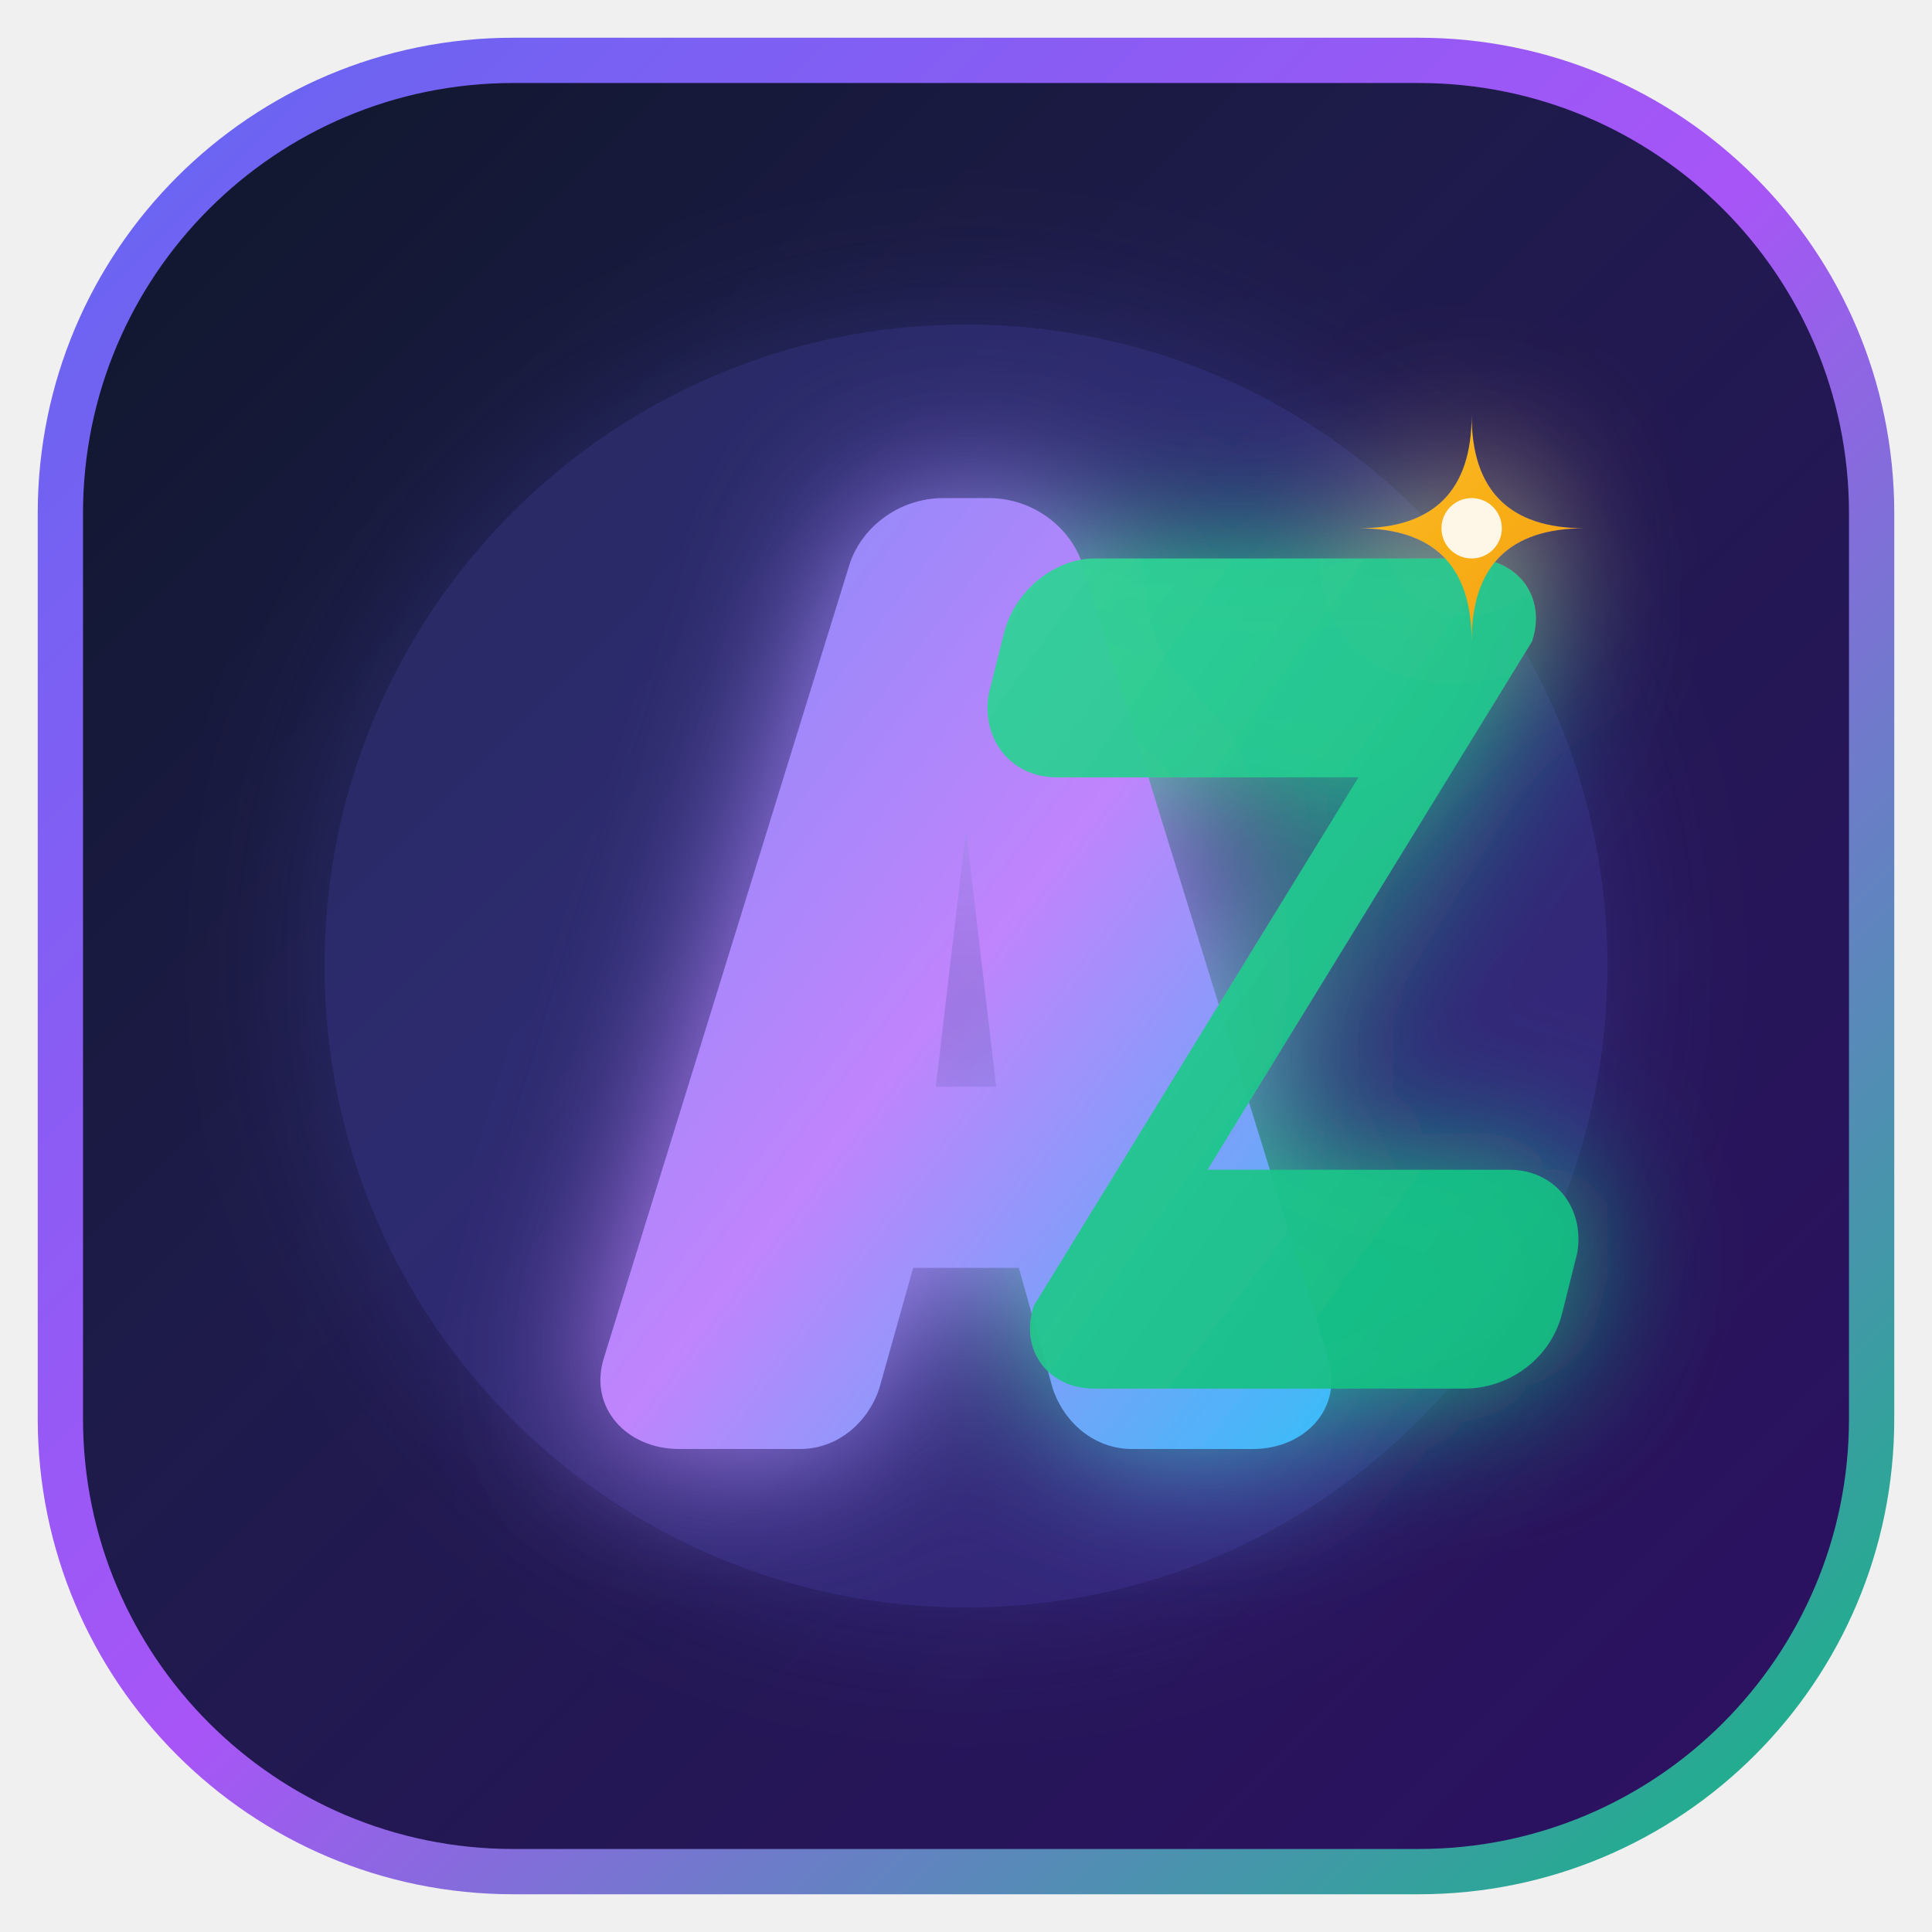
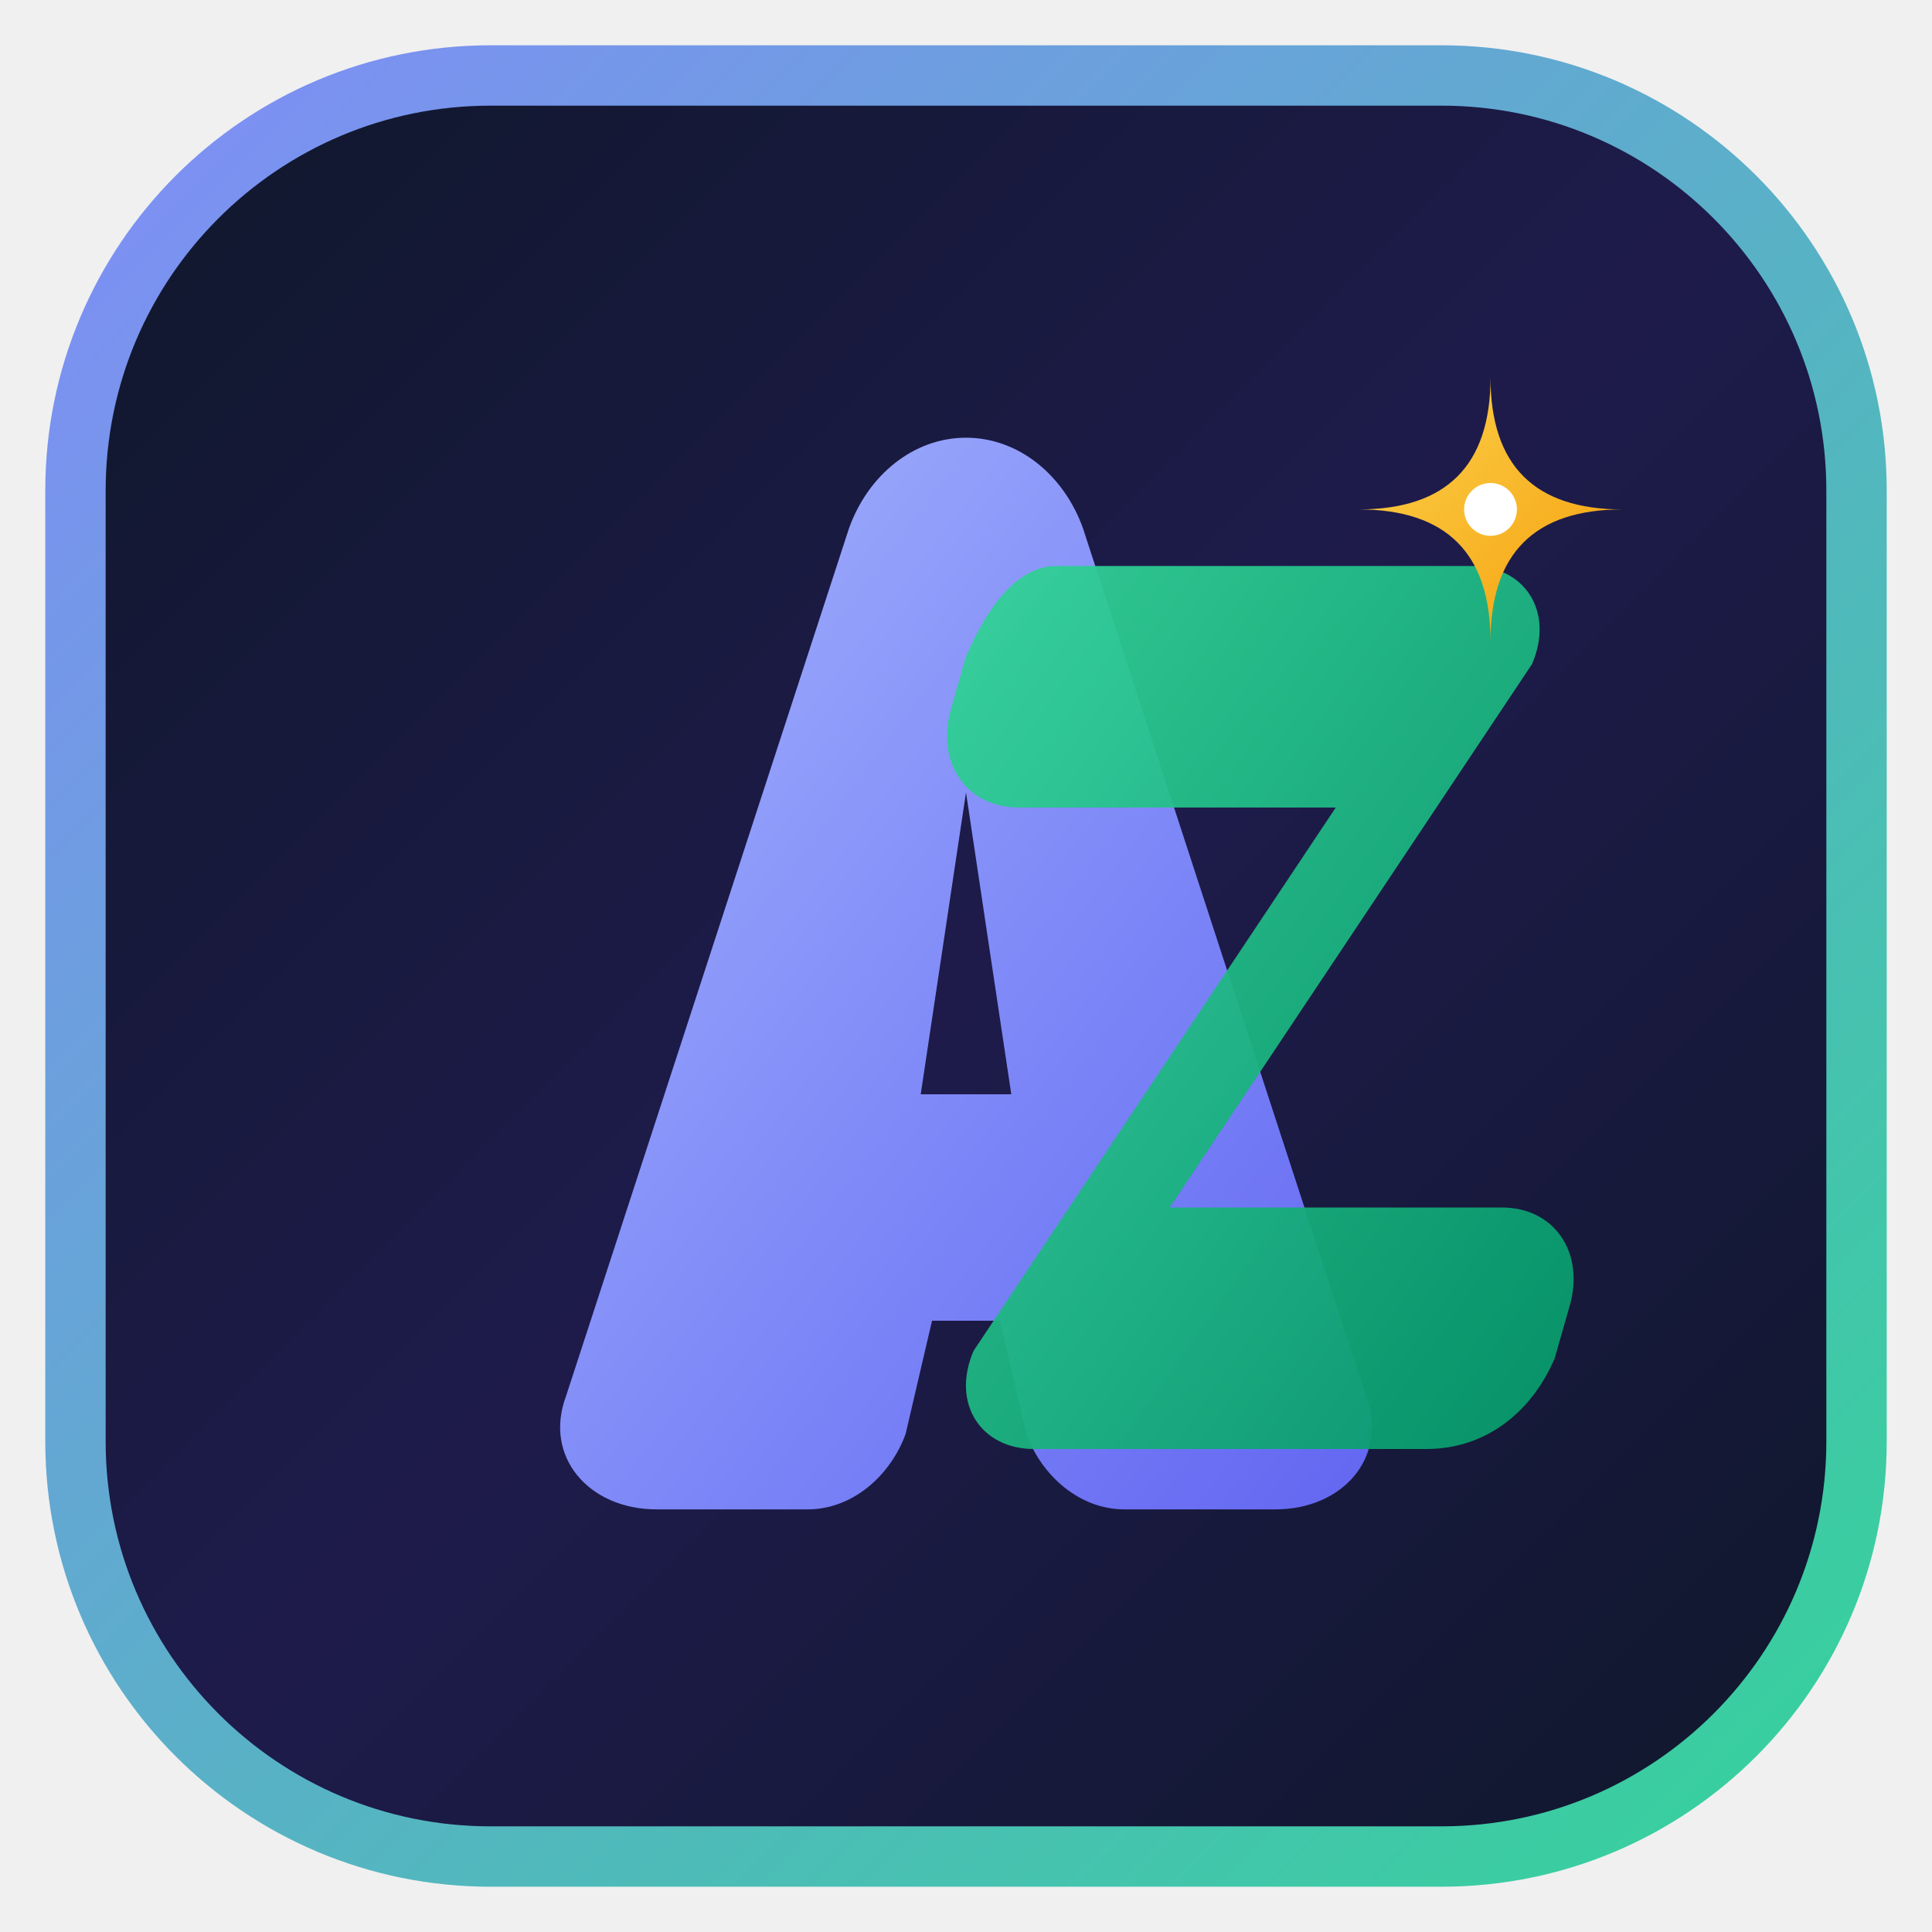
- <svg xmlns="http://www.w3.org/2000/svg" viewBox="0 0 512 512" width="100%" height="100%">
+ <svg xmlns="http://www.w3.org/2000/svg" viewBox="0 0 512 512" width="512" height="512">
  <defs>
    <linearGradient id="bgGrad" x1="0%" y1="0%" x2="100%" y2="100%">
      <stop offset="0%" stop-color="#0F172A" />
-       <stop offset="40%" stop-color="#1E1B4B" />
-       <stop offset="100%" stop-color="#2E1065" />
+       <stop offset="50%" stop-color="#1E1B4B" />
+       <stop offset="100%" stop-color="#0F172A" />
    </linearGradient>
-     <linearGradient id="azGrad" x1="0%" y1="0%" x2="100%" y2="100%">
-       <stop offset="0%" stop-color="#818CF8" />
-       <stop offset="50%" stop-color="#C084FC" />
-       <stop offset="100%" stop-color="#38BDF8" />
+     <linearGradient id="aGrad" x1="0%" y1="0%" x2="100%" y2="100%">
+       <stop offset="0%" stop-color="#A5B4FC" />
+       <stop offset="50%" stop-color="#818CF8" />
+       <stop offset="100%" stop-color="#6366F1" />
    </linearGradient>
-     <linearGradient id="accentGrad" x1="0%" y1="0%" x2="100%" y2="100%">
+     <linearGradient id="zGrad" x1="0%" y1="0%" x2="100%" y2="100%">
      <stop offset="0%" stop-color="#34D399" />
-       <stop offset="100%" stop-color="#10B981" />
+       <stop offset="100%" stop-color="#059669" />
    </linearGradient>
    <linearGradient id="starGrad" x1="0%" y1="0%" x2="100%" y2="100%">
-       <stop offset="0%" stop-color="#FBBF24" />
+       <stop offset="0%" stop-color="#FCD34D" />
      <stop offset="100%" stop-color="#F59E0B" />
    </linearGradient>
    <linearGradient id="borderGrad" x1="0%" y1="0%" x2="100%" y2="100%">
-       <stop offset="0%" stop-color="#6366F1" />
-       <stop offset="50%" stop-color="#A855F7" />
-       <stop offset="100%" stop-color="#10B981" />
+       <stop offset="0%" stop-color="#818CF8" />
+       <stop offset="100%" stop-color="#34D399" />
    </linearGradient>
-     <filter id="softGlow" x="-20%" y="-20%" width="140%" height="140%">
-       <feGaussianBlur stdDeviation="20" result="blur" />
-       <feComposite in="SourceGraphic" in2="blur" operator="over" />
-     </filter>
  </defs>
-   <rect x="16" y="16" width="480" height="480" rx="120" fill="url(#bgGrad)" stroke="url(#borderGrad)" stroke-width="12" />
-   <circle cx="256" cy="256" r="170" fill="#6366F1" opacity="0.22" filter="url(#softGlow)" />
-   <g filter="url(#softGlow)">
-     <path d="M 160 360 L 225 150 C 228 140 238 132 250 132 L 262 132 C 274 132 284 140 287 150 L 352 360 C 356 373 346 384 332 384 L 300 384 C 290 384 282 377 279 368 L 270 336 L 242 336 L 233 368 C 230 377 222 384 212 384 L 180 384 C 166 384 156 373 160 360 Z M 256 220 L 248 288 L 264 288 Z" fill="url(#azGrad)" />
-     <path d="M 290 148 L 390 148 C 402 148 410 158 406 170 L 320 310 L 400 310 C 412 310 420 320 418 332 L 414 348 C 411 360 400 368 388 368 L 290 368 C 278 368 270 358 274 346 L 360 206 L 280 206 C 268 206 260 196 262 184 L 266 168 C 269 156 280 148 290 148 Z" fill="url(#accentGrad)" opacity="0.95" />
-     <path d="M 390 110 Q 390 140 420 140 Q 390 140 390 170 Q 390 140 360 140 Q 390 140 390 110 Z" fill="url(#starGrad)" />
-     <circle cx="390" cy="140" r="8" fill="#FFFFFF" opacity="0.9" />
-   </g>
+   <rect x="20" y="20" width="472" height="472" rx="110" fill="url(#bgGrad)" stroke="url(#borderGrad)" stroke-width="16" />
+   <path d="M 150 370 L 225 140 C 230 126 242 116 256 116 C 270 116 282 126 287 140 L 362 370 C 368 386 356 400 338 400 L 298 400 C 286 400 276 391 272 380 L 265 350 L 247 350 L 240 380 C 236 391 226 400 214 400 L 174 400 C 156 400 144 386 150 370 Z M 256 210 L 244 290 L 268 290 Z" fill="url(#aGrad)" />
+   <path d="M 280 150 L 390 150 C 404 150 412 162 406 176 L 310 320 L 398 320 C 412 320 420 332 416 346 L 412 360 C 406 374 394 384 378 384 L 274 384 C 260 384 252 372 258 358 L 354 214 L 270 214 C 256 214 248 202 252 188 L 256 174 C 262 160 270 150 280 150 Z" fill="url(#zGrad)" opacity="0.95" />
+   <path d="M 395 100 Q 395 135 430 135 Q 395 135 395 170 Q 395 135 360 135 Q 395 135 395 100 Z" fill="url(#starGrad)" />
+   <circle cx="395" cy="135" r="7" fill="#FFFFFF" />
</svg>
